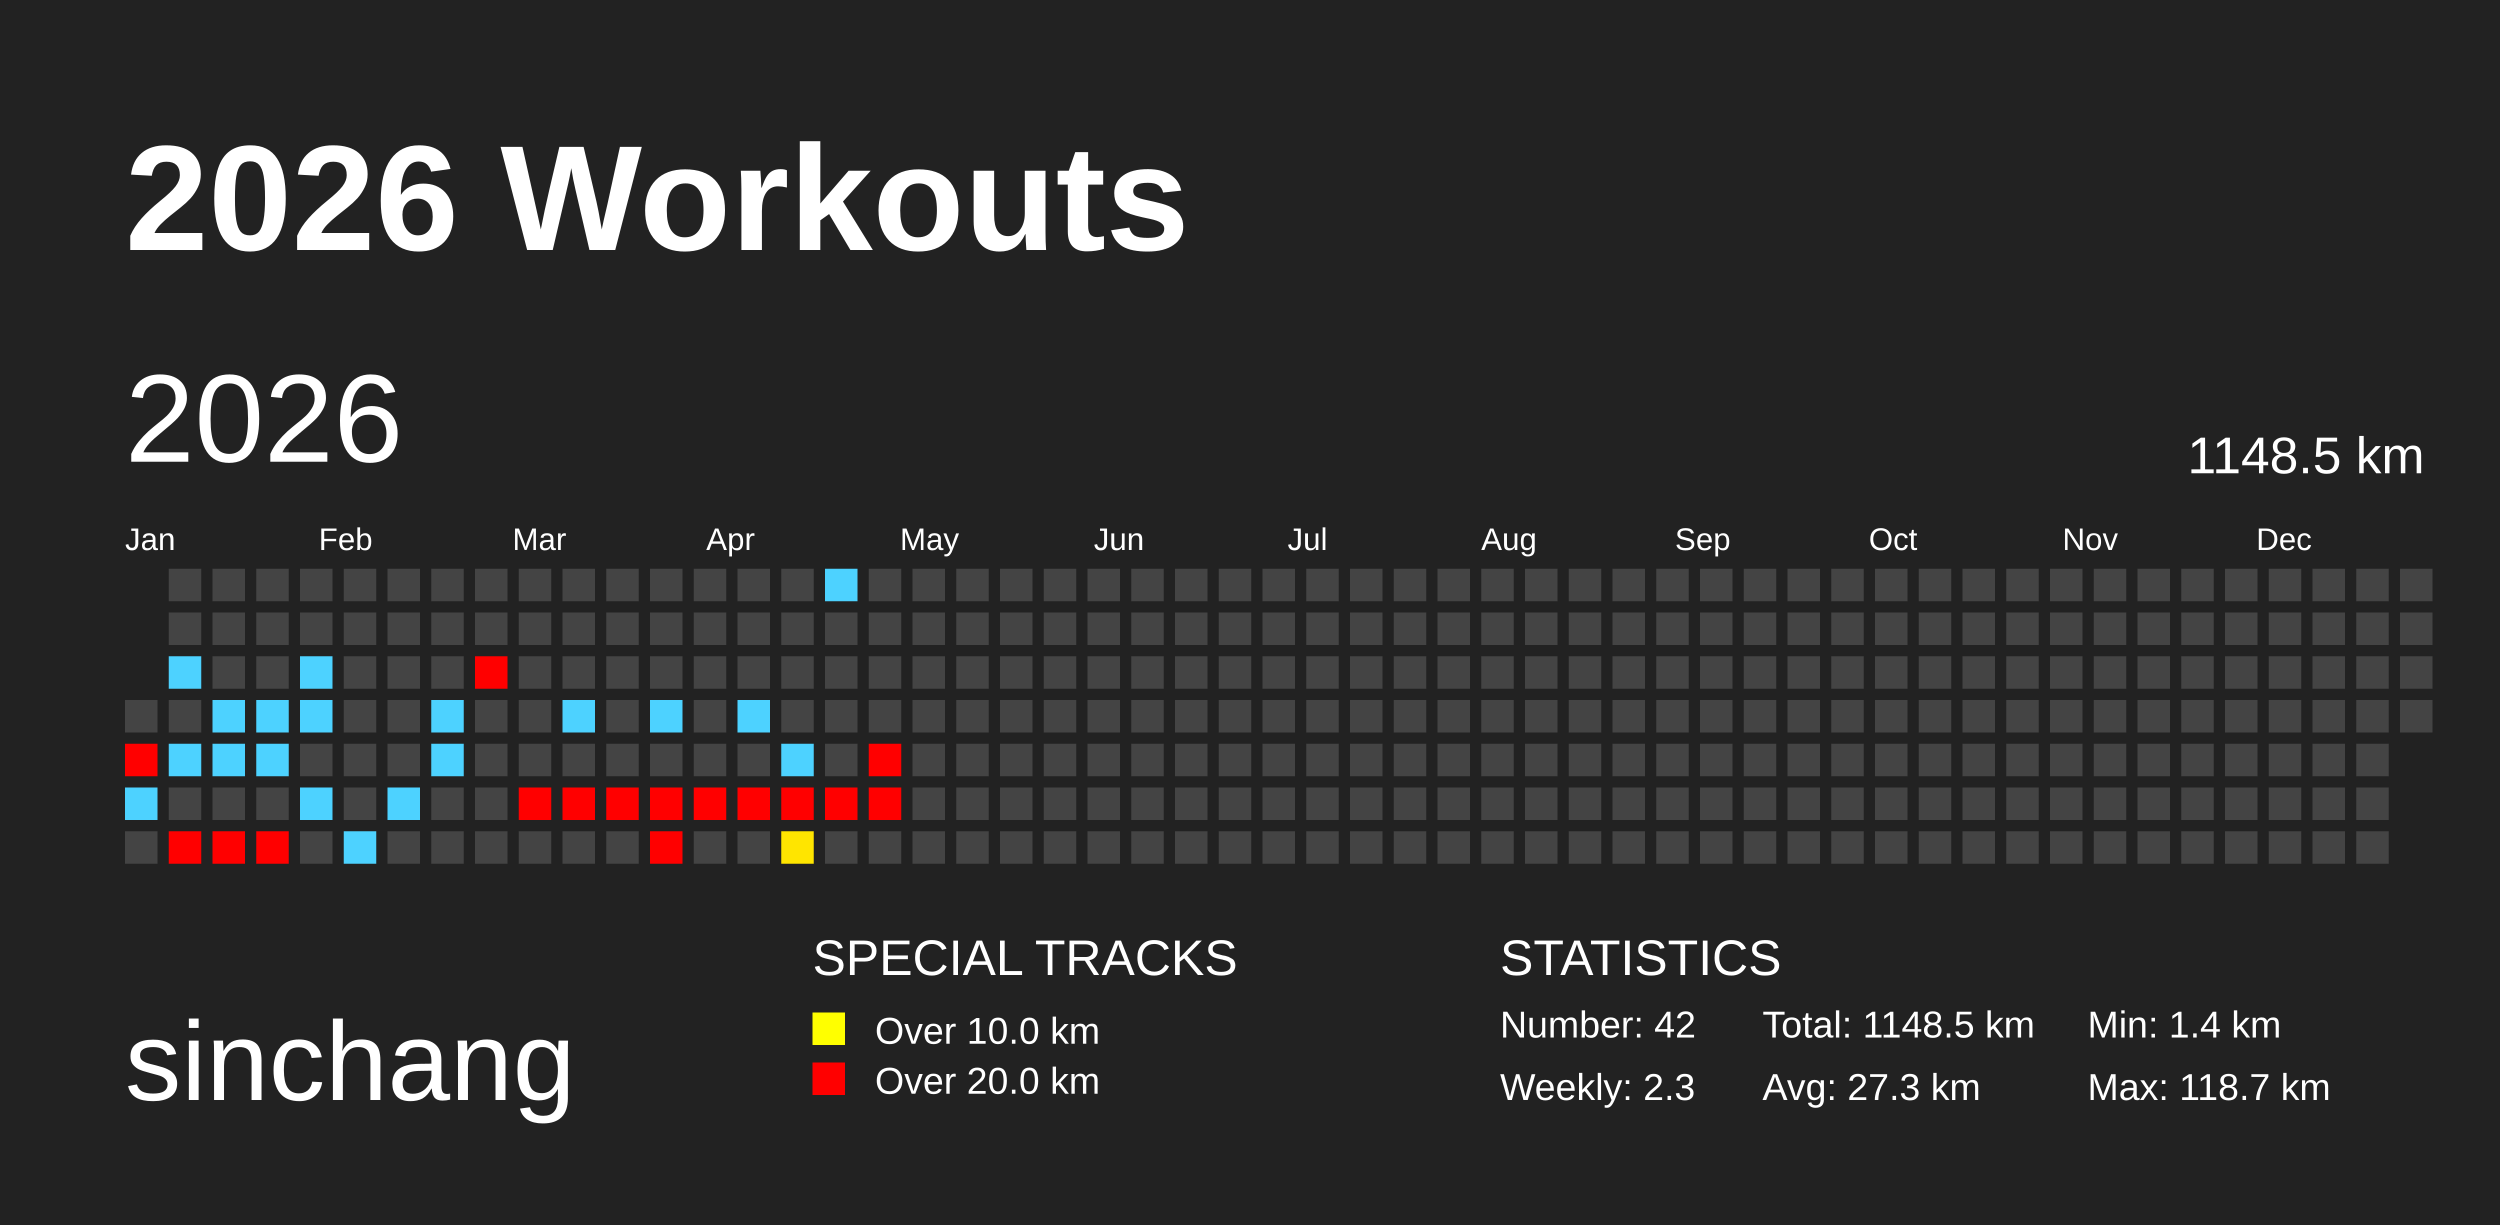
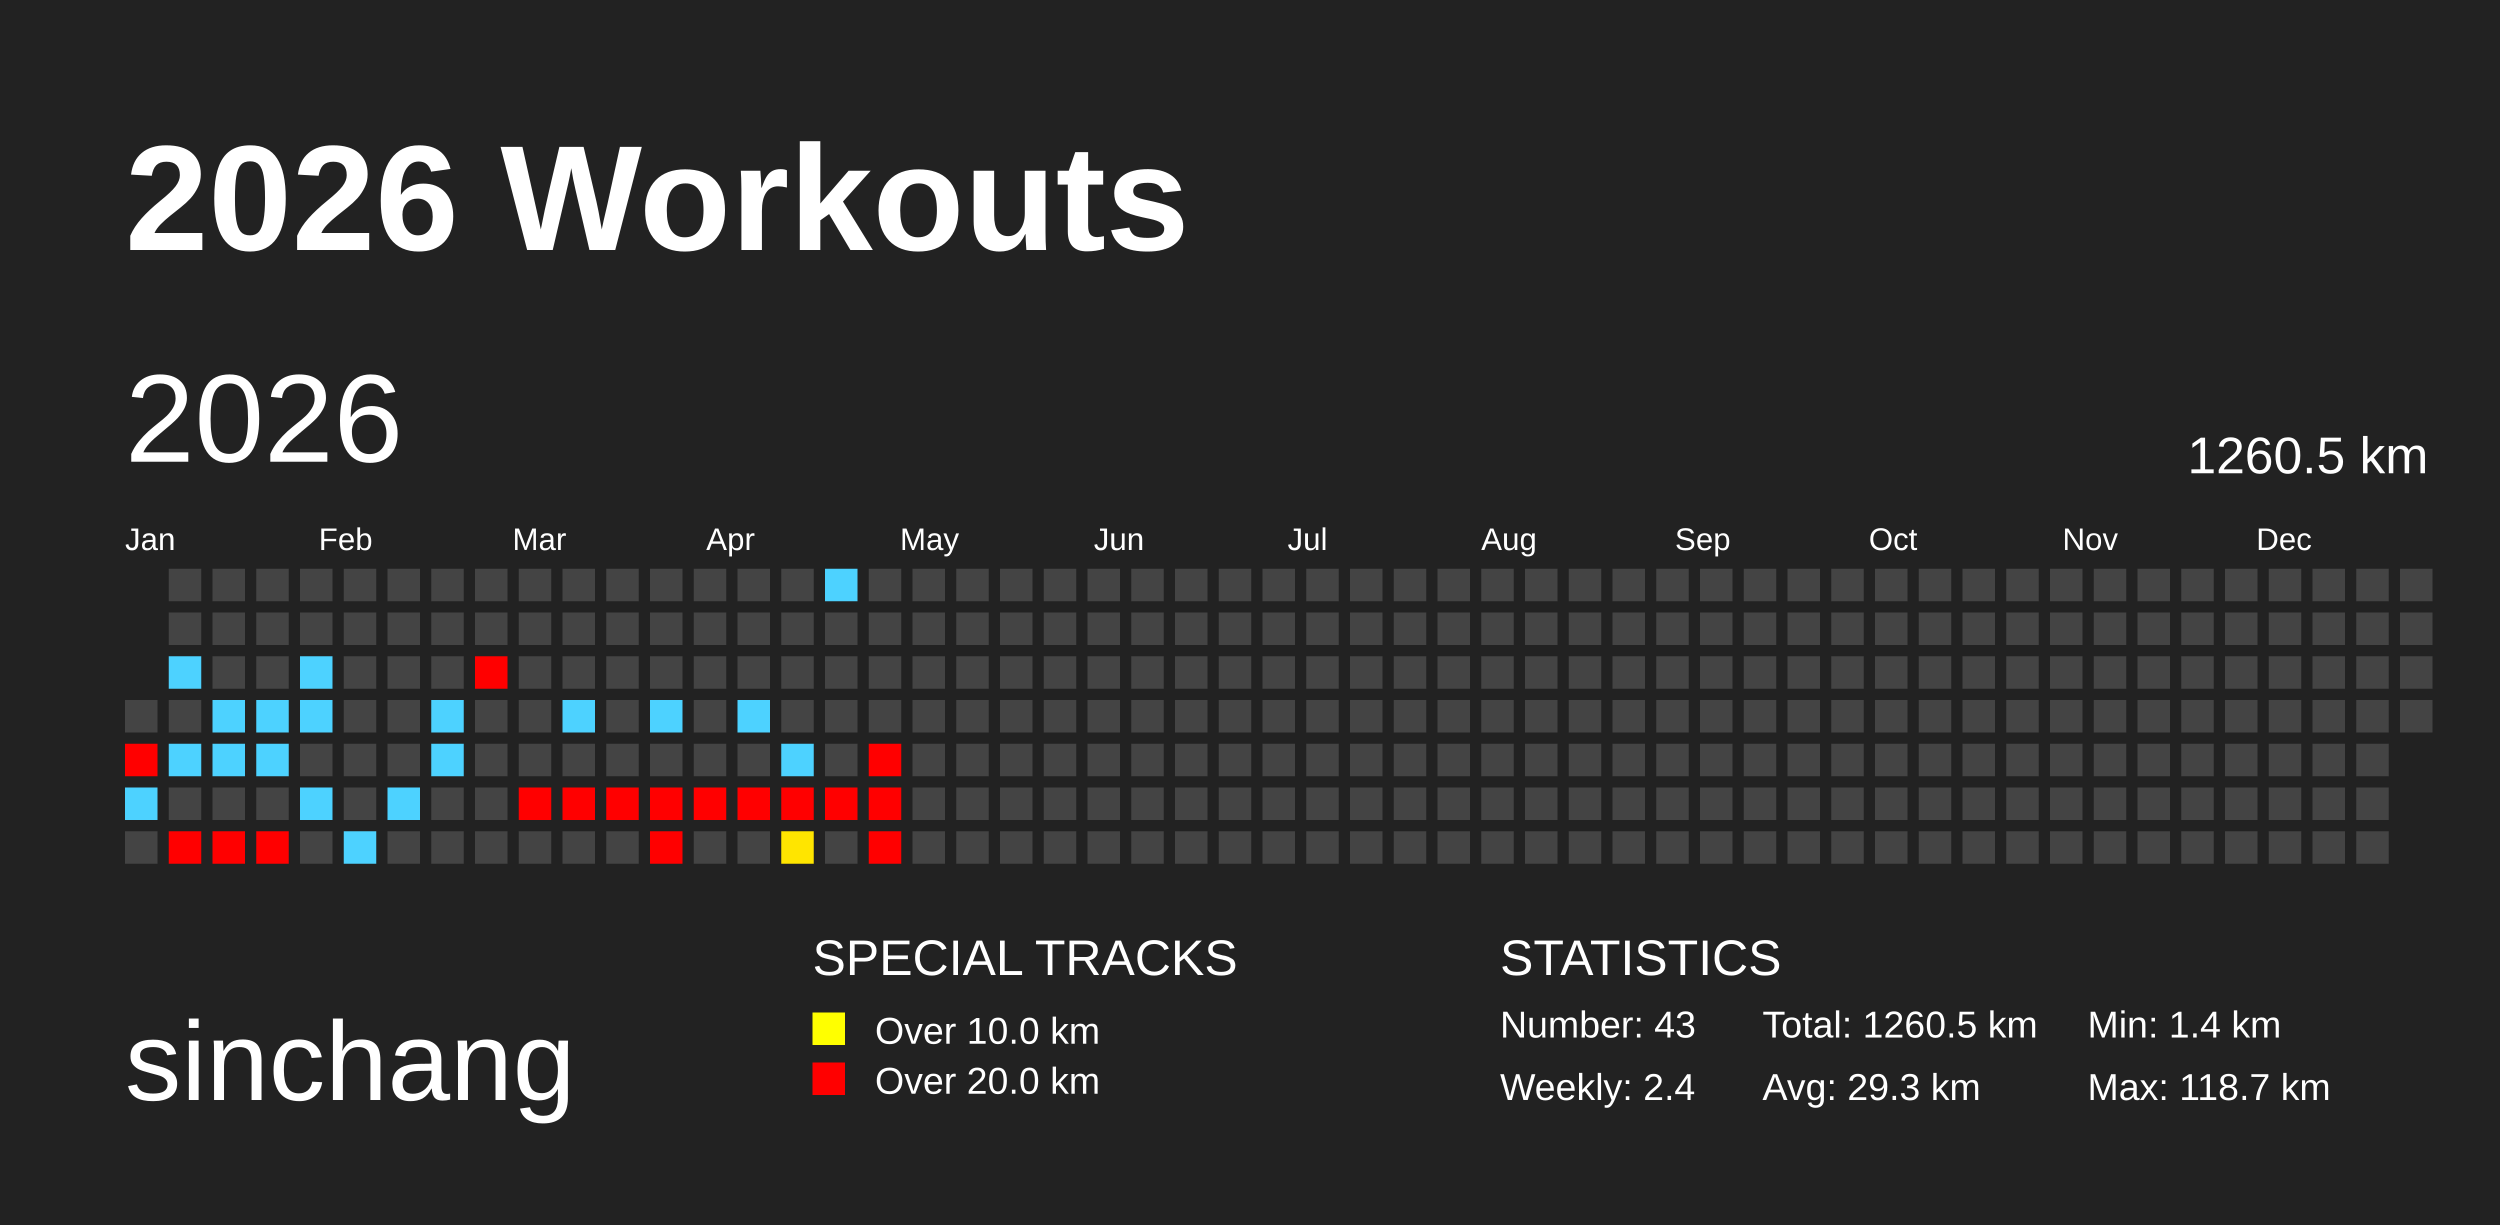
<svg xmlns="http://www.w3.org/2000/svg" baseProfile="full" height="98mm" version="1.1" viewBox="0,0,200,98" width="200mm">
  <defs />
  <rect fill="#222222" height="98" width="200" x="0" y="0" />
  <text fill="#FFFFFF" style="font-size:12px; font-family:Arial; font-weight:bold;" x="10" y="20">2026 Workouts</text>
  <text fill="#FFFFFF" style="font-size:9px; font-family:Arial" x="10" y="88">sinchang</text>
  <text fill="#FFFFFF" style="font-size:4px; font-family:Arial" x="65" y="78">SPECIAL TRACKS</text>
  <rect fill="yellow" height="2.6" width="2.6" x="65" y="81" />
  <text fill="#FFFFFF" style="font-size:3px; font-family:Arial" x="70" y="83.5">Over 10.0 km</text>
  <rect fill="red" height="2.6" width="2.6" x="65" y="85" />
  <text fill="#FFFFFF" style="font-size:3px; font-family:Arial" x="70" y="87.5">Over 20.0 km</text>
  <text fill="#FFFFFF" style="font-size:4px; font-family:Arial" x="120" y="78">STATISTICS</text>
-   <text fill="#FFFFFF" style="font-size:3px; font-family:Arial" x="120" y="83">Number: 42</text>
-   <text fill="#FFFFFF" style="font-size:3px; font-family:Arial" x="120" y="88">Weekly: 2.3</text>
-   <text fill="#FFFFFF" style="font-size:3px; font-family:Arial" x="141" y="83">Total: 1148.5 km</text>
-   <text fill="#FFFFFF" style="font-size:3px; font-family:Arial" x="141" y="88">Avg: 27.3 km</text>
+   <text fill="#FFFFFF" style="font-size:3px; font-family:Arial" x="120" y="83">Number: 43</text>
+   <text fill="#FFFFFF" style="font-size:3px; font-family:Arial" x="120" y="88">Weekly: 2.4</text>
+   <text fill="#FFFFFF" style="font-size:3px; font-family:Arial" x="141" y="83">Total: 1260.5 km</text>
+   <text fill="#FFFFFF" style="font-size:3px; font-family:Arial" x="141" y="88">Avg: 29.3 km</text>
  <text fill="#FFFFFF" style="font-size:3px; font-family:Arial" x="167" y="83">Min: 1.4 km</text>
  <text fill="#FFFFFF" style="font-size:3px; font-family:Arial" x="167" y="88">Max: 118.7 km</text>
  <text dominant-baseline="hanging" fill="#FFFFFF" style="font-size:10.0px; font-family:Arial;" x="10" y="30">2026</text>
-   <text dominant-baseline="hanging" fill="#FFFFFF" style="font-size:4.125px; font-family:Arial;" x="175" y="35">1148.5 km</text>
+   <text dominant-baseline="hanging" fill="#FFFFFF" style="font-size:4.125px; font-family:Arial;" x="175" y="35">1260.5 km</text>
  <text fill="#FFFFFF" style="font-size:2.5px; font-family:Arial" x="10.0" y="44">Jan</text>
  <text fill="#FFFFFF" style="font-size:2.5px; font-family:Arial" x="25.5" y="44">Feb</text>
  <text fill="#FFFFFF" style="font-size:2.5px; font-family:Arial" x="41.0" y="44">Mar</text>
  <text fill="#FFFFFF" style="font-size:2.5px; font-family:Arial" x="56.5" y="44">Apr</text>
  <text fill="#FFFFFF" style="font-size:2.5px; font-family:Arial" x="72.0" y="44">May</text>
  <text fill="#FFFFFF" style="font-size:2.5px; font-family:Arial" x="87.5" y="44">Jun</text>
  <text fill="#FFFFFF" style="font-size:2.5px; font-family:Arial" x="103.0" y="44">Jul</text>
  <text fill="#FFFFFF" style="font-size:2.5px; font-family:Arial" x="118.5" y="44">Aug</text>
  <text fill="#FFFFFF" style="font-size:2.5px; font-family:Arial" x="134.0" y="44">Sep</text>
  <text fill="#FFFFFF" style="font-size:2.5px; font-family:Arial" x="149.5" y="44">Oct</text>
  <text fill="#FFFFFF" style="font-size:2.5px; font-family:Arial" x="165.0" y="44">Nov</text>
  <text fill="#FFFFFF" style="font-size:2.5px; font-family:Arial" x="180.5" y="44">Dec</text>
  <rect fill="#444444" height="2.6" width="2.6" x="10.0" y="56.0" />
  <rect fill="red" height="2.6" width="2.6" x="10.0" y="59.5" />
  <rect fill="#4dd2ff" height="2.6" width="2.6" x="10.0" y="63.0" />
  <rect fill="#444444" height="2.6" width="2.6" x="10.0" y="66.5" />
  <rect fill="#444444" height="2.6" width="2.6" x="13.5" y="45.5" />
  <rect fill="#444444" height="2.6" width="2.6" x="13.5" y="49.0" />
  <rect fill="#4dd2ff" height="2.6" width="2.6" x="13.5" y="52.5" />
  <rect fill="#444444" height="2.6" width="2.6" x="13.5" y="56.0" />
  <rect fill="#4dd2ff" height="2.6" width="2.6" x="13.5" y="59.5" />
  <rect fill="#444444" height="2.6" width="2.6" x="13.5" y="63.0" />
  <rect fill="red" height="2.6" width="2.6" x="13.5" y="66.5" />
  <rect fill="#444444" height="2.6" width="2.6" x="17.0" y="45.5" />
  <rect fill="#444444" height="2.6" width="2.6" x="17.0" y="49.0" />
  <rect fill="#444444" height="2.6" width="2.6" x="17.0" y="52.5" />
  <rect fill="#4dd2ff" height="2.6" width="2.6" x="17.0" y="56.0" />
  <rect fill="#4dd2ff" height="2.6" width="2.6" x="17.0" y="59.5" />
  <rect fill="#444444" height="2.6" width="2.6" x="17.0" y="63.0" />
  <rect fill="red" height="2.6" width="2.6" x="17.0" y="66.5" />
  <rect fill="#444444" height="2.6" width="2.6" x="20.5" y="45.5" />
  <rect fill="#444444" height="2.6" width="2.6" x="20.5" y="49.0" />
  <rect fill="#444444" height="2.6" width="2.6" x="20.5" y="52.5" />
  <rect fill="#4dd2ff" height="2.6" width="2.6" x="20.5" y="56.0" />
  <rect fill="#4dd2ff" height="2.6" width="2.6" x="20.5" y="59.5" />
  <rect fill="#444444" height="2.6" width="2.6" x="20.5" y="63.0" />
  <rect fill="red" height="2.6" width="2.6" x="20.5" y="66.5" />
  <rect fill="#444444" height="2.6" width="2.6" x="24.0" y="45.5" />
  <rect fill="#444444" height="2.6" width="2.6" x="24.0" y="49.0" />
  <rect fill="#4dd2ff" height="2.6" width="2.6" x="24.0" y="52.5" />
  <rect fill="#4dd2ff" height="2.6" width="2.6" x="24.0" y="56.0" />
  <rect fill="#444444" height="2.6" width="2.6" x="24.0" y="59.5" />
  <rect fill="#4dd2ff" height="2.6" width="2.6" x="24.0" y="63.0" />
  <rect fill="#444444" height="2.6" width="2.6" x="24.0" y="66.5" />
  <rect fill="#444444" height="2.6" width="2.6" x="27.5" y="45.5" />
  <rect fill="#444444" height="2.6" width="2.6" x="27.5" y="49.0" />
  <rect fill="#444444" height="2.6" width="2.6" x="27.5" y="52.5" />
  <rect fill="#444444" height="2.6" width="2.6" x="27.5" y="56.0" />
  <rect fill="#444444" height="2.6" width="2.6" x="27.5" y="59.5" />
  <rect fill="#444444" height="2.6" width="2.6" x="27.5" y="63.0" />
  <rect fill="#4dd2ff" height="2.6" width="2.6" x="27.5" y="66.5" />
  <rect fill="#444444" height="2.6" width="2.6" x="31.0" y="45.5" />
  <rect fill="#444444" height="2.6" width="2.6" x="31.0" y="49.0" />
  <rect fill="#444444" height="2.6" width="2.6" x="31.0" y="52.5" />
  <rect fill="#444444" height="2.6" width="2.6" x="31.0" y="56.0" />
  <rect fill="#444444" height="2.6" width="2.6" x="31.0" y="59.5" />
  <rect fill="#4dd2ff" height="2.6" width="2.6" x="31.0" y="63.0" />
  <rect fill="#444444" height="2.6" width="2.6" x="31.0" y="66.5" />
  <rect fill="#444444" height="2.6" width="2.6" x="34.5" y="45.5" />
  <rect fill="#444444" height="2.6" width="2.6" x="34.5" y="49.0" />
  <rect fill="#444444" height="2.6" width="2.6" x="34.5" y="52.5" />
  <rect fill="#4dd2ff" height="2.6" width="2.6" x="34.5" y="56.0" />
  <rect fill="#4dd2ff" height="2.6" width="2.6" x="34.5" y="59.5" />
  <rect fill="#444444" height="2.6" width="2.6" x="34.5" y="63.0" />
  <rect fill="#444444" height="2.6" width="2.6" x="34.5" y="66.5" />
  <rect fill="#444444" height="2.6" width="2.6" x="38.0" y="45.5" />
  <rect fill="#444444" height="2.6" width="2.6" x="38.0" y="49.0" />
  <rect fill="red" height="2.6" width="2.6" x="38.0" y="52.5" />
  <rect fill="#444444" height="2.6" width="2.6" x="38.0" y="56.0" />
  <rect fill="#444444" height="2.6" width="2.6" x="38.0" y="59.5" />
  <rect fill="#444444" height="2.6" width="2.6" x="38.0" y="63.0" />
  <rect fill="#444444" height="2.6" width="2.6" x="38.0" y="66.5" />
  <rect fill="#444444" height="2.6" width="2.6" x="41.5" y="45.5" />
  <rect fill="#444444" height="2.6" width="2.6" x="41.5" y="49.0" />
  <rect fill="#444444" height="2.6" width="2.6" x="41.5" y="52.5" />
  <rect fill="#444444" height="2.6" width="2.6" x="41.5" y="56.0" />
  <rect fill="#444444" height="2.6" width="2.6" x="41.5" y="59.5" />
  <rect fill="red" height="2.6" width="2.6" x="41.5" y="63.0" />
  <rect fill="#444444" height="2.6" width="2.6" x="41.5" y="66.5" />
  <rect fill="#444444" height="2.6" width="2.6" x="45.0" y="45.5" />
  <rect fill="#444444" height="2.6" width="2.6" x="45.0" y="49.0" />
  <rect fill="#444444" height="2.6" width="2.6" x="45.0" y="52.5" />
  <rect fill="#4dd2ff" height="2.6" width="2.6" x="45.0" y="56.0" />
  <rect fill="#444444" height="2.6" width="2.6" x="45.0" y="59.5" />
  <rect fill="red" height="2.6" width="2.6" x="45.0" y="63.0" />
  <rect fill="#444444" height="2.6" width="2.6" x="45.0" y="66.5" />
  <rect fill="#444444" height="2.6" width="2.6" x="48.5" y="45.5" />
  <rect fill="#444444" height="2.6" width="2.6" x="48.5" y="49.0" />
  <rect fill="#444444" height="2.6" width="2.6" x="48.5" y="52.5" />
  <rect fill="#444444" height="2.6" width="2.6" x="48.5" y="56.0" />
  <rect fill="#444444" height="2.6" width="2.6" x="48.5" y="59.5" />
  <rect fill="red" height="2.6" width="2.6" x="48.5" y="63.0" />
  <rect fill="#444444" height="2.6" width="2.6" x="48.5" y="66.5" />
  <rect fill="#444444" height="2.6" width="2.6" x="52.0" y="45.5" />
  <rect fill="#444444" height="2.6" width="2.6" x="52.0" y="49.0" />
  <rect fill="#444444" height="2.6" width="2.6" x="52.0" y="52.5" />
  <rect fill="#4dd2ff" height="2.6" width="2.6" x="52.0" y="56.0" />
  <rect fill="#444444" height="2.6" width="2.6" x="52.0" y="59.5" />
  <rect fill="red" height="2.6" width="2.6" x="52.0" y="63.0" />
  <rect fill="red" height="2.6" width="2.6" x="52.0" y="66.5" />
  <rect fill="#444444" height="2.6" width="2.6" x="55.5" y="45.5" />
  <rect fill="#444444" height="2.6" width="2.6" x="55.5" y="49.0" />
  <rect fill="#444444" height="2.6" width="2.6" x="55.5" y="52.5" />
  <rect fill="#444444" height="2.6" width="2.6" x="55.5" y="56.0" />
  <rect fill="#444444" height="2.6" width="2.6" x="55.5" y="59.5" />
  <rect fill="red" height="2.6" width="2.6" x="55.5" y="63.0" />
  <rect fill="#444444" height="2.6" width="2.6" x="55.5" y="66.5" />
  <rect fill="#444444" height="2.6" width="2.6" x="59.0" y="45.5" />
  <rect fill="#444444" height="2.6" width="2.6" x="59.0" y="49.0" />
  <rect fill="#444444" height="2.6" width="2.6" x="59.0" y="52.5" />
  <rect fill="#4dd2ff" height="2.6" width="2.6" x="59.0" y="56.0" />
  <rect fill="#444444" height="2.6" width="2.6" x="59.0" y="59.5" />
  <rect fill="red" height="2.6" width="2.6" x="59.0" y="63.0" />
  <rect fill="#444444" height="2.6" width="2.6" x="59.0" y="66.5" />
  <rect fill="#444444" height="2.6" width="2.6" x="62.5" y="45.5" />
  <rect fill="#444444" height="2.6" width="2.6" x="62.5" y="49.0" />
  <rect fill="#444444" height="2.6" width="2.6" x="62.5" y="52.5" />
  <rect fill="#444444" height="2.6" width="2.6" x="62.5" y="56.0" />
  <rect fill="#4dd2ff" height="2.6" width="2.6" x="62.5" y="59.5" />
  <rect fill="red" height="2.6" width="2.6" x="62.5" y="63.0" />
  <rect fill="#ffe500" height="2.6" width="2.6" x="62.5" y="66.5" />
  <rect fill="#4dd2ff" height="2.6" width="2.6" x="66.0" y="45.5" />
  <rect fill="#444444" height="2.6" width="2.6" x="66.0" y="49.0" />
  <rect fill="#444444" height="2.6" width="2.6" x="66.0" y="52.5" />
  <rect fill="#444444" height="2.6" width="2.6" x="66.0" y="56.0" />
  <rect fill="#444444" height="2.6" width="2.6" x="66.0" y="59.5" />
  <rect fill="red" height="2.6" width="2.6" x="66.0" y="63.0" />
  <rect fill="#444444" height="2.6" width="2.6" x="66.0" y="66.5" />
  <rect fill="#444444" height="2.6" width="2.6" x="69.5" y="45.5" />
  <rect fill="#444444" height="2.6" width="2.6" x="69.5" y="49.0" />
  <rect fill="#444444" height="2.6" width="2.6" x="69.5" y="52.5" />
  <rect fill="#444444" height="2.6" width="2.6" x="69.5" y="56.0" />
  <rect fill="red" height="2.6" width="2.6" x="69.5" y="59.5" />
  <rect fill="red" height="2.6" width="2.6" x="69.5" y="63.0" />
-   <rect fill="#444444" height="2.6" width="2.6" x="69.5" y="66.5" />
+   <rect fill="red" height="2.6" width="2.6" x="69.5" y="66.5" />
  <rect fill="#444444" height="2.6" width="2.6" x="73.0" y="45.5" />
  <rect fill="#444444" height="2.6" width="2.6" x="73.0" y="49.0" />
  <rect fill="#444444" height="2.6" width="2.6" x="73.0" y="52.5" />
  <rect fill="#444444" height="2.6" width="2.6" x="73.0" y="56.0" />
  <rect fill="#444444" height="2.6" width="2.6" x="73.0" y="59.5" />
  <rect fill="#444444" height="2.6" width="2.6" x="73.0" y="63.0" />
  <rect fill="#444444" height="2.6" width="2.6" x="73.0" y="66.5" />
  <rect fill="#444444" height="2.6" width="2.6" x="76.5" y="45.5" />
  <rect fill="#444444" height="2.6" width="2.6" x="76.5" y="49.0" />
  <rect fill="#444444" height="2.6" width="2.6" x="76.5" y="52.5" />
  <rect fill="#444444" height="2.6" width="2.6" x="76.5" y="56.0" />
  <rect fill="#444444" height="2.6" width="2.6" x="76.5" y="59.5" />
  <rect fill="#444444" height="2.6" width="2.6" x="76.5" y="63.0" />
  <rect fill="#444444" height="2.6" width="2.6" x="76.5" y="66.5" />
  <rect fill="#444444" height="2.6" width="2.6" x="80.0" y="45.5" />
  <rect fill="#444444" height="2.6" width="2.6" x="80.0" y="49.0" />
  <rect fill="#444444" height="2.6" width="2.6" x="80.0" y="52.5" />
  <rect fill="#444444" height="2.6" width="2.6" x="80.0" y="56.0" />
  <rect fill="#444444" height="2.6" width="2.6" x="80.0" y="59.5" />
  <rect fill="#444444" height="2.6" width="2.6" x="80.0" y="63.0" />
  <rect fill="#444444" height="2.6" width="2.6" x="80.0" y="66.5" />
  <rect fill="#444444" height="2.6" width="2.6" x="83.5" y="45.5" />
  <rect fill="#444444" height="2.6" width="2.6" x="83.5" y="49.0" />
  <rect fill="#444444" height="2.6" width="2.6" x="83.5" y="52.5" />
  <rect fill="#444444" height="2.6" width="2.6" x="83.5" y="56.0" />
  <rect fill="#444444" height="2.6" width="2.6" x="83.5" y="59.5" />
  <rect fill="#444444" height="2.6" width="2.6" x="83.5" y="63.0" />
  <rect fill="#444444" height="2.6" width="2.6" x="83.5" y="66.5" />
  <rect fill="#444444" height="2.6" width="2.6" x="87.0" y="45.5" />
  <rect fill="#444444" height="2.6" width="2.6" x="87.0" y="49.0" />
  <rect fill="#444444" height="2.6" width="2.6" x="87.0" y="52.5" />
  <rect fill="#444444" height="2.6" width="2.6" x="87.0" y="56.0" />
  <rect fill="#444444" height="2.6" width="2.6" x="87.0" y="59.5" />
  <rect fill="#444444" height="2.6" width="2.6" x="87.0" y="63.0" />
  <rect fill="#444444" height="2.6" width="2.6" x="87.0" y="66.5" />
  <rect fill="#444444" height="2.6" width="2.6" x="90.5" y="45.5" />
  <rect fill="#444444" height="2.6" width="2.6" x="90.5" y="49.0" />
  <rect fill="#444444" height="2.6" width="2.6" x="90.5" y="52.5" />
  <rect fill="#444444" height="2.6" width="2.6" x="90.5" y="56.0" />
  <rect fill="#444444" height="2.6" width="2.6" x="90.5" y="59.5" />
  <rect fill="#444444" height="2.6" width="2.6" x="90.5" y="63.0" />
  <rect fill="#444444" height="2.6" width="2.6" x="90.5" y="66.5" />
  <rect fill="#444444" height="2.6" width="2.6" x="94.0" y="45.5" />
  <rect fill="#444444" height="2.6" width="2.6" x="94.0" y="49.0" />
  <rect fill="#444444" height="2.6" width="2.6" x="94.0" y="52.5" />
  <rect fill="#444444" height="2.6" width="2.6" x="94.0" y="56.0" />
  <rect fill="#444444" height="2.6" width="2.6" x="94.0" y="59.5" />
  <rect fill="#444444" height="2.6" width="2.6" x="94.0" y="63.0" />
  <rect fill="#444444" height="2.6" width="2.6" x="94.0" y="66.5" />
  <rect fill="#444444" height="2.6" width="2.6" x="97.5" y="45.5" />
  <rect fill="#444444" height="2.6" width="2.6" x="97.5" y="49.0" />
  <rect fill="#444444" height="2.6" width="2.6" x="97.5" y="52.5" />
  <rect fill="#444444" height="2.6" width="2.6" x="97.5" y="56.0" />
  <rect fill="#444444" height="2.6" width="2.6" x="97.5" y="59.5" />
  <rect fill="#444444" height="2.6" width="2.6" x="97.5" y="63.0" />
  <rect fill="#444444" height="2.6" width="2.6" x="97.5" y="66.5" />
  <rect fill="#444444" height="2.6" width="2.6" x="101.0" y="45.5" />
  <rect fill="#444444" height="2.6" width="2.6" x="101.0" y="49.0" />
  <rect fill="#444444" height="2.6" width="2.6" x="101.0" y="52.5" />
  <rect fill="#444444" height="2.6" width="2.6" x="101.0" y="56.0" />
  <rect fill="#444444" height="2.6" width="2.6" x="101.0" y="59.5" />
  <rect fill="#444444" height="2.6" width="2.6" x="101.0" y="63.0" />
  <rect fill="#444444" height="2.6" width="2.6" x="101.0" y="66.5" />
  <rect fill="#444444" height="2.6" width="2.6" x="104.5" y="45.5" />
  <rect fill="#444444" height="2.6" width="2.6" x="104.5" y="49.0" />
  <rect fill="#444444" height="2.6" width="2.6" x="104.5" y="52.5" />
  <rect fill="#444444" height="2.6" width="2.6" x="104.5" y="56.0" />
  <rect fill="#444444" height="2.6" width="2.6" x="104.5" y="59.5" />
  <rect fill="#444444" height="2.6" width="2.6" x="104.5" y="63.0" />
  <rect fill="#444444" height="2.6" width="2.6" x="104.5" y="66.5" />
  <rect fill="#444444" height="2.6" width="2.6" x="108.0" y="45.5" />
  <rect fill="#444444" height="2.6" width="2.6" x="108.0" y="49.0" />
  <rect fill="#444444" height="2.6" width="2.6" x="108.0" y="52.5" />
  <rect fill="#444444" height="2.6" width="2.6" x="108.0" y="56.0" />
  <rect fill="#444444" height="2.6" width="2.6" x="108.0" y="59.5" />
  <rect fill="#444444" height="2.6" width="2.6" x="108.0" y="63.0" />
  <rect fill="#444444" height="2.6" width="2.6" x="108.0" y="66.5" />
  <rect fill="#444444" height="2.6" width="2.6" x="111.5" y="45.5" />
  <rect fill="#444444" height="2.6" width="2.6" x="111.5" y="49.0" />
  <rect fill="#444444" height="2.6" width="2.6" x="111.5" y="52.5" />
  <rect fill="#444444" height="2.6" width="2.6" x="111.5" y="56.0" />
  <rect fill="#444444" height="2.6" width="2.6" x="111.5" y="59.5" />
  <rect fill="#444444" height="2.6" width="2.6" x="111.5" y="63.0" />
  <rect fill="#444444" height="2.6" width="2.6" x="111.5" y="66.5" />
  <rect fill="#444444" height="2.6" width="2.6" x="115.0" y="45.5" />
  <rect fill="#444444" height="2.6" width="2.6" x="115.0" y="49.0" />
  <rect fill="#444444" height="2.6" width="2.6" x="115.0" y="52.5" />
  <rect fill="#444444" height="2.6" width="2.6" x="115.0" y="56.0" />
  <rect fill="#444444" height="2.6" width="2.6" x="115.0" y="59.5" />
  <rect fill="#444444" height="2.6" width="2.6" x="115.0" y="63.0" />
  <rect fill="#444444" height="2.6" width="2.6" x="115.0" y="66.5" />
  <rect fill="#444444" height="2.6" width="2.6" x="118.5" y="45.5" />
  <rect fill="#444444" height="2.6" width="2.6" x="118.5" y="49.0" />
  <rect fill="#444444" height="2.6" width="2.6" x="118.5" y="52.5" />
  <rect fill="#444444" height="2.6" width="2.6" x="118.5" y="56.0" />
  <rect fill="#444444" height="2.6" width="2.6" x="118.5" y="59.5" />
  <rect fill="#444444" height="2.6" width="2.6" x="118.5" y="63.0" />
  <rect fill="#444444" height="2.6" width="2.6" x="118.5" y="66.5" />
  <rect fill="#444444" height="2.6" width="2.6" x="122.0" y="45.5" />
  <rect fill="#444444" height="2.6" width="2.6" x="122.0" y="49.0" />
  <rect fill="#444444" height="2.6" width="2.6" x="122.0" y="52.5" />
  <rect fill="#444444" height="2.6" width="2.6" x="122.0" y="56.0" />
  <rect fill="#444444" height="2.6" width="2.6" x="122.0" y="59.5" />
  <rect fill="#444444" height="2.6" width="2.6" x="122.0" y="63.0" />
  <rect fill="#444444" height="2.6" width="2.6" x="122.0" y="66.5" />
  <rect fill="#444444" height="2.6" width="2.6" x="125.5" y="45.5" />
  <rect fill="#444444" height="2.6" width="2.6" x="125.5" y="49.0" />
  <rect fill="#444444" height="2.6" width="2.6" x="125.5" y="52.5" />
  <rect fill="#444444" height="2.6" width="2.6" x="125.5" y="56.0" />
  <rect fill="#444444" height="2.6" width="2.6" x="125.5" y="59.5" />
  <rect fill="#444444" height="2.6" width="2.6" x="125.5" y="63.0" />
  <rect fill="#444444" height="2.6" width="2.6" x="125.5" y="66.5" />
  <rect fill="#444444" height="2.6" width="2.6" x="129.0" y="45.5" />
  <rect fill="#444444" height="2.6" width="2.6" x="129.0" y="49.0" />
  <rect fill="#444444" height="2.6" width="2.6" x="129.0" y="52.5" />
  <rect fill="#444444" height="2.6" width="2.6" x="129.0" y="56.0" />
  <rect fill="#444444" height="2.6" width="2.6" x="129.0" y="59.5" />
  <rect fill="#444444" height="2.6" width="2.6" x="129.0" y="63.0" />
  <rect fill="#444444" height="2.6" width="2.6" x="129.0" y="66.5" />
  <rect fill="#444444" height="2.6" width="2.6" x="132.5" y="45.5" />
  <rect fill="#444444" height="2.6" width="2.6" x="132.5" y="49.0" />
  <rect fill="#444444" height="2.6" width="2.6" x="132.5" y="52.5" />
  <rect fill="#444444" height="2.6" width="2.6" x="132.5" y="56.0" />
  <rect fill="#444444" height="2.6" width="2.6" x="132.5" y="59.5" />
  <rect fill="#444444" height="2.6" width="2.6" x="132.5" y="63.0" />
  <rect fill="#444444" height="2.6" width="2.6" x="132.5" y="66.5" />
  <rect fill="#444444" height="2.6" width="2.6" x="136.0" y="45.5" />
  <rect fill="#444444" height="2.6" width="2.6" x="136.0" y="49.0" />
  <rect fill="#444444" height="2.6" width="2.6" x="136.0" y="52.5" />
  <rect fill="#444444" height="2.6" width="2.6" x="136.0" y="56.0" />
  <rect fill="#444444" height="2.6" width="2.6" x="136.0" y="59.5" />
  <rect fill="#444444" height="2.6" width="2.6" x="136.0" y="63.0" />
  <rect fill="#444444" height="2.6" width="2.6" x="136.0" y="66.5" />
  <rect fill="#444444" height="2.6" width="2.6" x="139.5" y="45.5" />
  <rect fill="#444444" height="2.6" width="2.6" x="139.5" y="49.0" />
  <rect fill="#444444" height="2.6" width="2.6" x="139.5" y="52.5" />
  <rect fill="#444444" height="2.6" width="2.6" x="139.5" y="56.0" />
  <rect fill="#444444" height="2.6" width="2.6" x="139.5" y="59.5" />
  <rect fill="#444444" height="2.6" width="2.6" x="139.5" y="63.0" />
  <rect fill="#444444" height="2.6" width="2.6" x="139.5" y="66.5" />
  <rect fill="#444444" height="2.6" width="2.6" x="143.0" y="45.5" />
  <rect fill="#444444" height="2.6" width="2.6" x="143.0" y="49.0" />
  <rect fill="#444444" height="2.6" width="2.6" x="143.0" y="52.5" />
  <rect fill="#444444" height="2.6" width="2.6" x="143.0" y="56.0" />
  <rect fill="#444444" height="2.6" width="2.6" x="143.0" y="59.5" />
  <rect fill="#444444" height="2.6" width="2.6" x="143.0" y="63.0" />
  <rect fill="#444444" height="2.6" width="2.6" x="143.0" y="66.5" />
  <rect fill="#444444" height="2.6" width="2.6" x="146.5" y="45.5" />
  <rect fill="#444444" height="2.6" width="2.6" x="146.5" y="49.0" />
  <rect fill="#444444" height="2.6" width="2.6" x="146.5" y="52.5" />
  <rect fill="#444444" height="2.6" width="2.6" x="146.5" y="56.0" />
  <rect fill="#444444" height="2.6" width="2.6" x="146.5" y="59.5" />
  <rect fill="#444444" height="2.6" width="2.6" x="146.5" y="63.0" />
  <rect fill="#444444" height="2.6" width="2.6" x="146.5" y="66.5" />
  <rect fill="#444444" height="2.6" width="2.6" x="150.0" y="45.5" />
  <rect fill="#444444" height="2.6" width="2.6" x="150.0" y="49.0" />
  <rect fill="#444444" height="2.6" width="2.6" x="150.0" y="52.5" />
  <rect fill="#444444" height="2.6" width="2.6" x="150.0" y="56.0" />
  <rect fill="#444444" height="2.6" width="2.6" x="150.0" y="59.5" />
  <rect fill="#444444" height="2.6" width="2.6" x="150.0" y="63.0" />
  <rect fill="#444444" height="2.6" width="2.6" x="150.0" y="66.5" />
  <rect fill="#444444" height="2.6" width="2.6" x="153.5" y="45.5" />
  <rect fill="#444444" height="2.6" width="2.6" x="153.5" y="49.0" />
  <rect fill="#444444" height="2.6" width="2.6" x="153.5" y="52.5" />
  <rect fill="#444444" height="2.6" width="2.6" x="153.5" y="56.0" />
  <rect fill="#444444" height="2.6" width="2.6" x="153.5" y="59.5" />
  <rect fill="#444444" height="2.6" width="2.6" x="153.5" y="63.0" />
  <rect fill="#444444" height="2.6" width="2.6" x="153.5" y="66.5" />
  <rect fill="#444444" height="2.6" width="2.6" x="157.0" y="45.5" />
  <rect fill="#444444" height="2.6" width="2.6" x="157.0" y="49.0" />
  <rect fill="#444444" height="2.6" width="2.6" x="157.0" y="52.5" />
  <rect fill="#444444" height="2.6" width="2.6" x="157.0" y="56.0" />
  <rect fill="#444444" height="2.6" width="2.6" x="157.0" y="59.5" />
  <rect fill="#444444" height="2.6" width="2.6" x="157.0" y="63.0" />
  <rect fill="#444444" height="2.6" width="2.6" x="157.0" y="66.5" />
  <rect fill="#444444" height="2.6" width="2.6" x="160.5" y="45.5" />
  <rect fill="#444444" height="2.6" width="2.6" x="160.5" y="49.0" />
  <rect fill="#444444" height="2.6" width="2.6" x="160.5" y="52.5" />
  <rect fill="#444444" height="2.6" width="2.6" x="160.5" y="56.0" />
  <rect fill="#444444" height="2.6" width="2.6" x="160.5" y="59.5" />
  <rect fill="#444444" height="2.6" width="2.6" x="160.5" y="63.0" />
  <rect fill="#444444" height="2.6" width="2.6" x="160.5" y="66.5" />
  <rect fill="#444444" height="2.6" width="2.6" x="164.0" y="45.5" />
  <rect fill="#444444" height="2.6" width="2.6" x="164.0" y="49.0" />
  <rect fill="#444444" height="2.6" width="2.6" x="164.0" y="52.5" />
  <rect fill="#444444" height="2.6" width="2.6" x="164.0" y="56.0" />
  <rect fill="#444444" height="2.6" width="2.6" x="164.0" y="59.5" />
  <rect fill="#444444" height="2.6" width="2.6" x="164.0" y="63.0" />
  <rect fill="#444444" height="2.6" width="2.6" x="164.0" y="66.5" />
  <rect fill="#444444" height="2.6" width="2.6" x="167.5" y="45.5" />
  <rect fill="#444444" height="2.6" width="2.6" x="167.5" y="49.0" />
  <rect fill="#444444" height="2.6" width="2.6" x="167.5" y="52.5" />
  <rect fill="#444444" height="2.6" width="2.6" x="167.5" y="56.0" />
  <rect fill="#444444" height="2.6" width="2.6" x="167.5" y="59.5" />
  <rect fill="#444444" height="2.6" width="2.6" x="167.5" y="63.0" />
  <rect fill="#444444" height="2.6" width="2.6" x="167.5" y="66.5" />
  <rect fill="#444444" height="2.6" width="2.6" x="171.0" y="45.5" />
  <rect fill="#444444" height="2.6" width="2.6" x="171.0" y="49.0" />
  <rect fill="#444444" height="2.6" width="2.6" x="171.0" y="52.5" />
  <rect fill="#444444" height="2.6" width="2.6" x="171.0" y="56.0" />
  <rect fill="#444444" height="2.6" width="2.6" x="171.0" y="59.5" />
  <rect fill="#444444" height="2.6" width="2.6" x="171.0" y="63.0" />
  <rect fill="#444444" height="2.6" width="2.6" x="171.0" y="66.5" />
  <rect fill="#444444" height="2.6" width="2.6" x="174.5" y="45.5" />
  <rect fill="#444444" height="2.6" width="2.6" x="174.5" y="49.0" />
  <rect fill="#444444" height="2.6" width="2.6" x="174.5" y="52.5" />
  <rect fill="#444444" height="2.6" width="2.6" x="174.5" y="56.0" />
  <rect fill="#444444" height="2.6" width="2.6" x="174.5" y="59.5" />
  <rect fill="#444444" height="2.6" width="2.6" x="174.5" y="63.0" />
  <rect fill="#444444" height="2.6" width="2.6" x="174.5" y="66.5" />
  <rect fill="#444444" height="2.6" width="2.6" x="178.0" y="45.5" />
  <rect fill="#444444" height="2.6" width="2.6" x="178.0" y="49.0" />
  <rect fill="#444444" height="2.6" width="2.6" x="178.0" y="52.5" />
  <rect fill="#444444" height="2.6" width="2.6" x="178.0" y="56.0" />
  <rect fill="#444444" height="2.6" width="2.6" x="178.0" y="59.5" />
  <rect fill="#444444" height="2.6" width="2.6" x="178.0" y="63.0" />
  <rect fill="#444444" height="2.6" width="2.6" x="178.0" y="66.5" />
  <rect fill="#444444" height="2.6" width="2.6" x="181.5" y="45.5" />
  <rect fill="#444444" height="2.6" width="2.6" x="181.5" y="49.0" />
  <rect fill="#444444" height="2.6" width="2.6" x="181.5" y="52.5" />
  <rect fill="#444444" height="2.6" width="2.6" x="181.5" y="56.0" />
  <rect fill="#444444" height="2.6" width="2.6" x="181.5" y="59.5" />
  <rect fill="#444444" height="2.6" width="2.6" x="181.5" y="63.0" />
  <rect fill="#444444" height="2.6" width="2.6" x="181.5" y="66.5" />
  <rect fill="#444444" height="2.6" width="2.6" x="185.0" y="45.5" />
  <rect fill="#444444" height="2.6" width="2.6" x="185.0" y="49.0" />
  <rect fill="#444444" height="2.6" width="2.6" x="185.0" y="52.5" />
  <rect fill="#444444" height="2.6" width="2.6" x="185.0" y="56.0" />
  <rect fill="#444444" height="2.6" width="2.6" x="185.0" y="59.5" />
  <rect fill="#444444" height="2.6" width="2.6" x="185.0" y="63.0" />
  <rect fill="#444444" height="2.6" width="2.6" x="185.0" y="66.5" />
  <rect fill="#444444" height="2.6" width="2.6" x="188.5" y="45.5" />
  <rect fill="#444444" height="2.6" width="2.6" x="188.5" y="49.0" />
  <rect fill="#444444" height="2.6" width="2.6" x="188.5" y="52.5" />
  <rect fill="#444444" height="2.6" width="2.6" x="188.5" y="56.0" />
  <rect fill="#444444" height="2.6" width="2.6" x="188.5" y="59.5" />
  <rect fill="#444444" height="2.6" width="2.6" x="188.5" y="63.0" />
  <rect fill="#444444" height="2.6" width="2.6" x="188.5" y="66.5" />
  <rect fill="#444444" height="2.6" width="2.6" x="192.0" y="45.5" />
  <rect fill="#444444" height="2.6" width="2.6" x="192.0" y="49.0" />
  <rect fill="#444444" height="2.6" width="2.6" x="192.0" y="52.5" />
  <rect fill="#444444" height="2.6" width="2.6" x="192.0" y="56.0" />
</svg>
